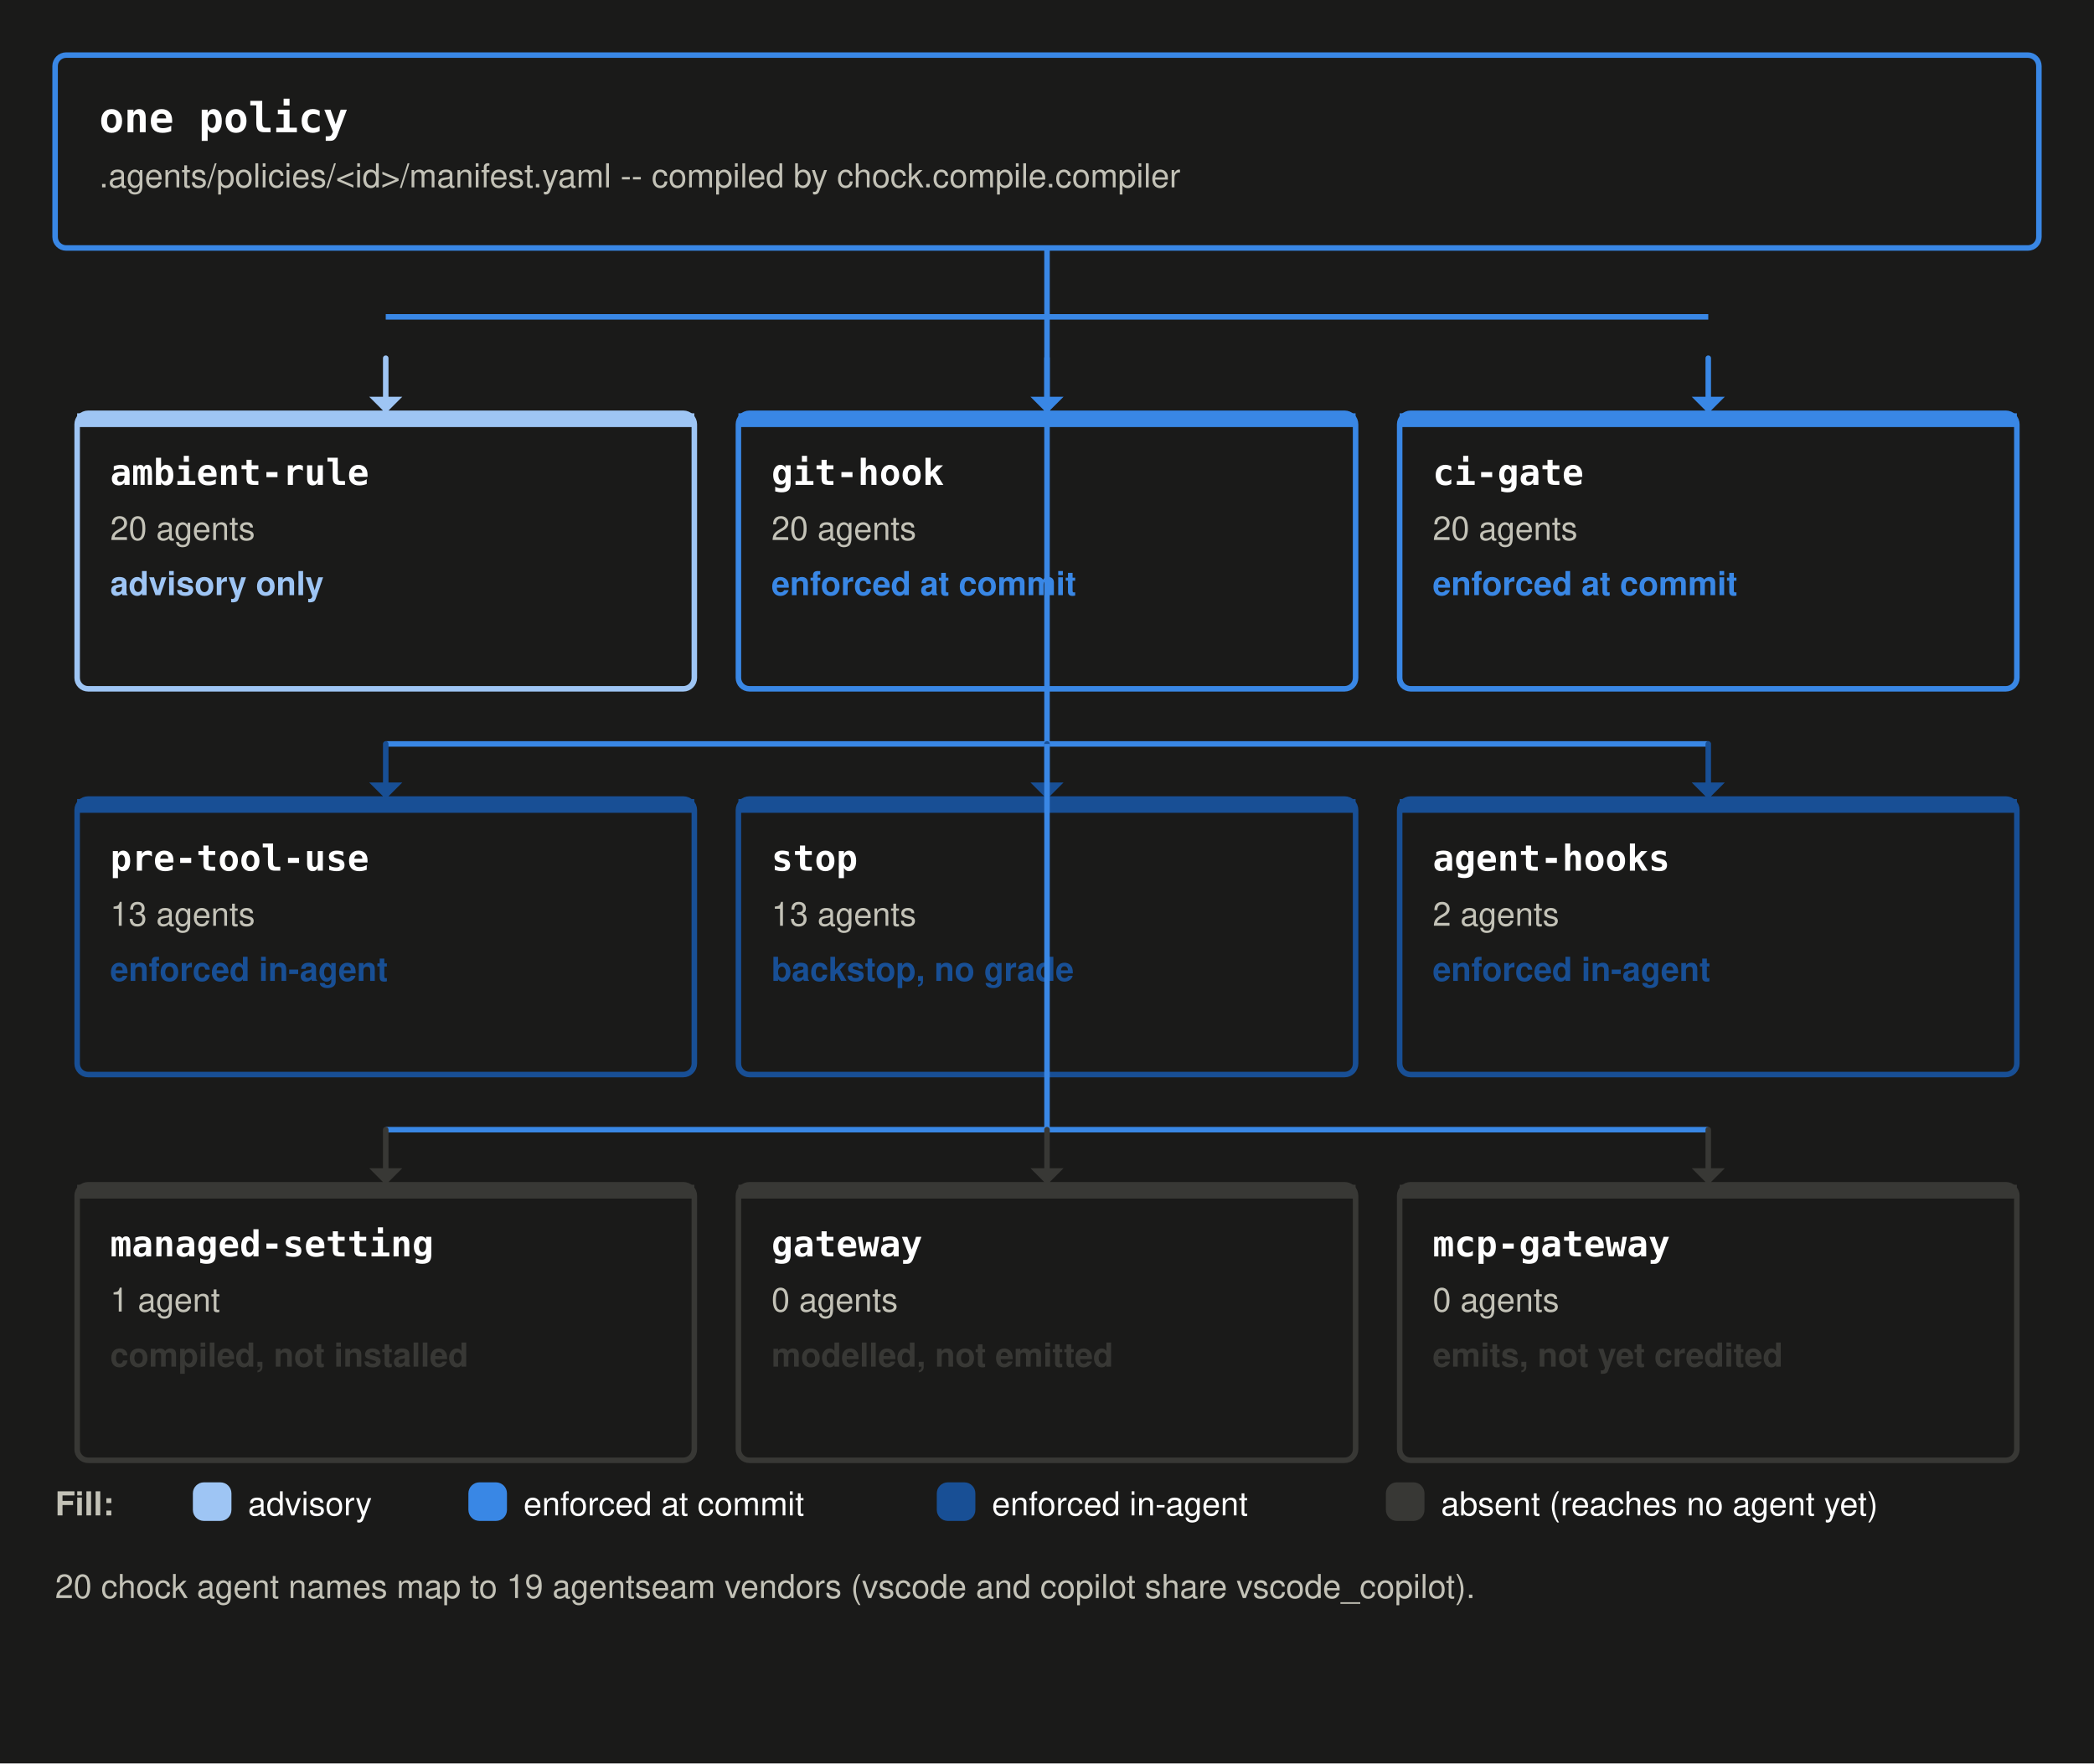
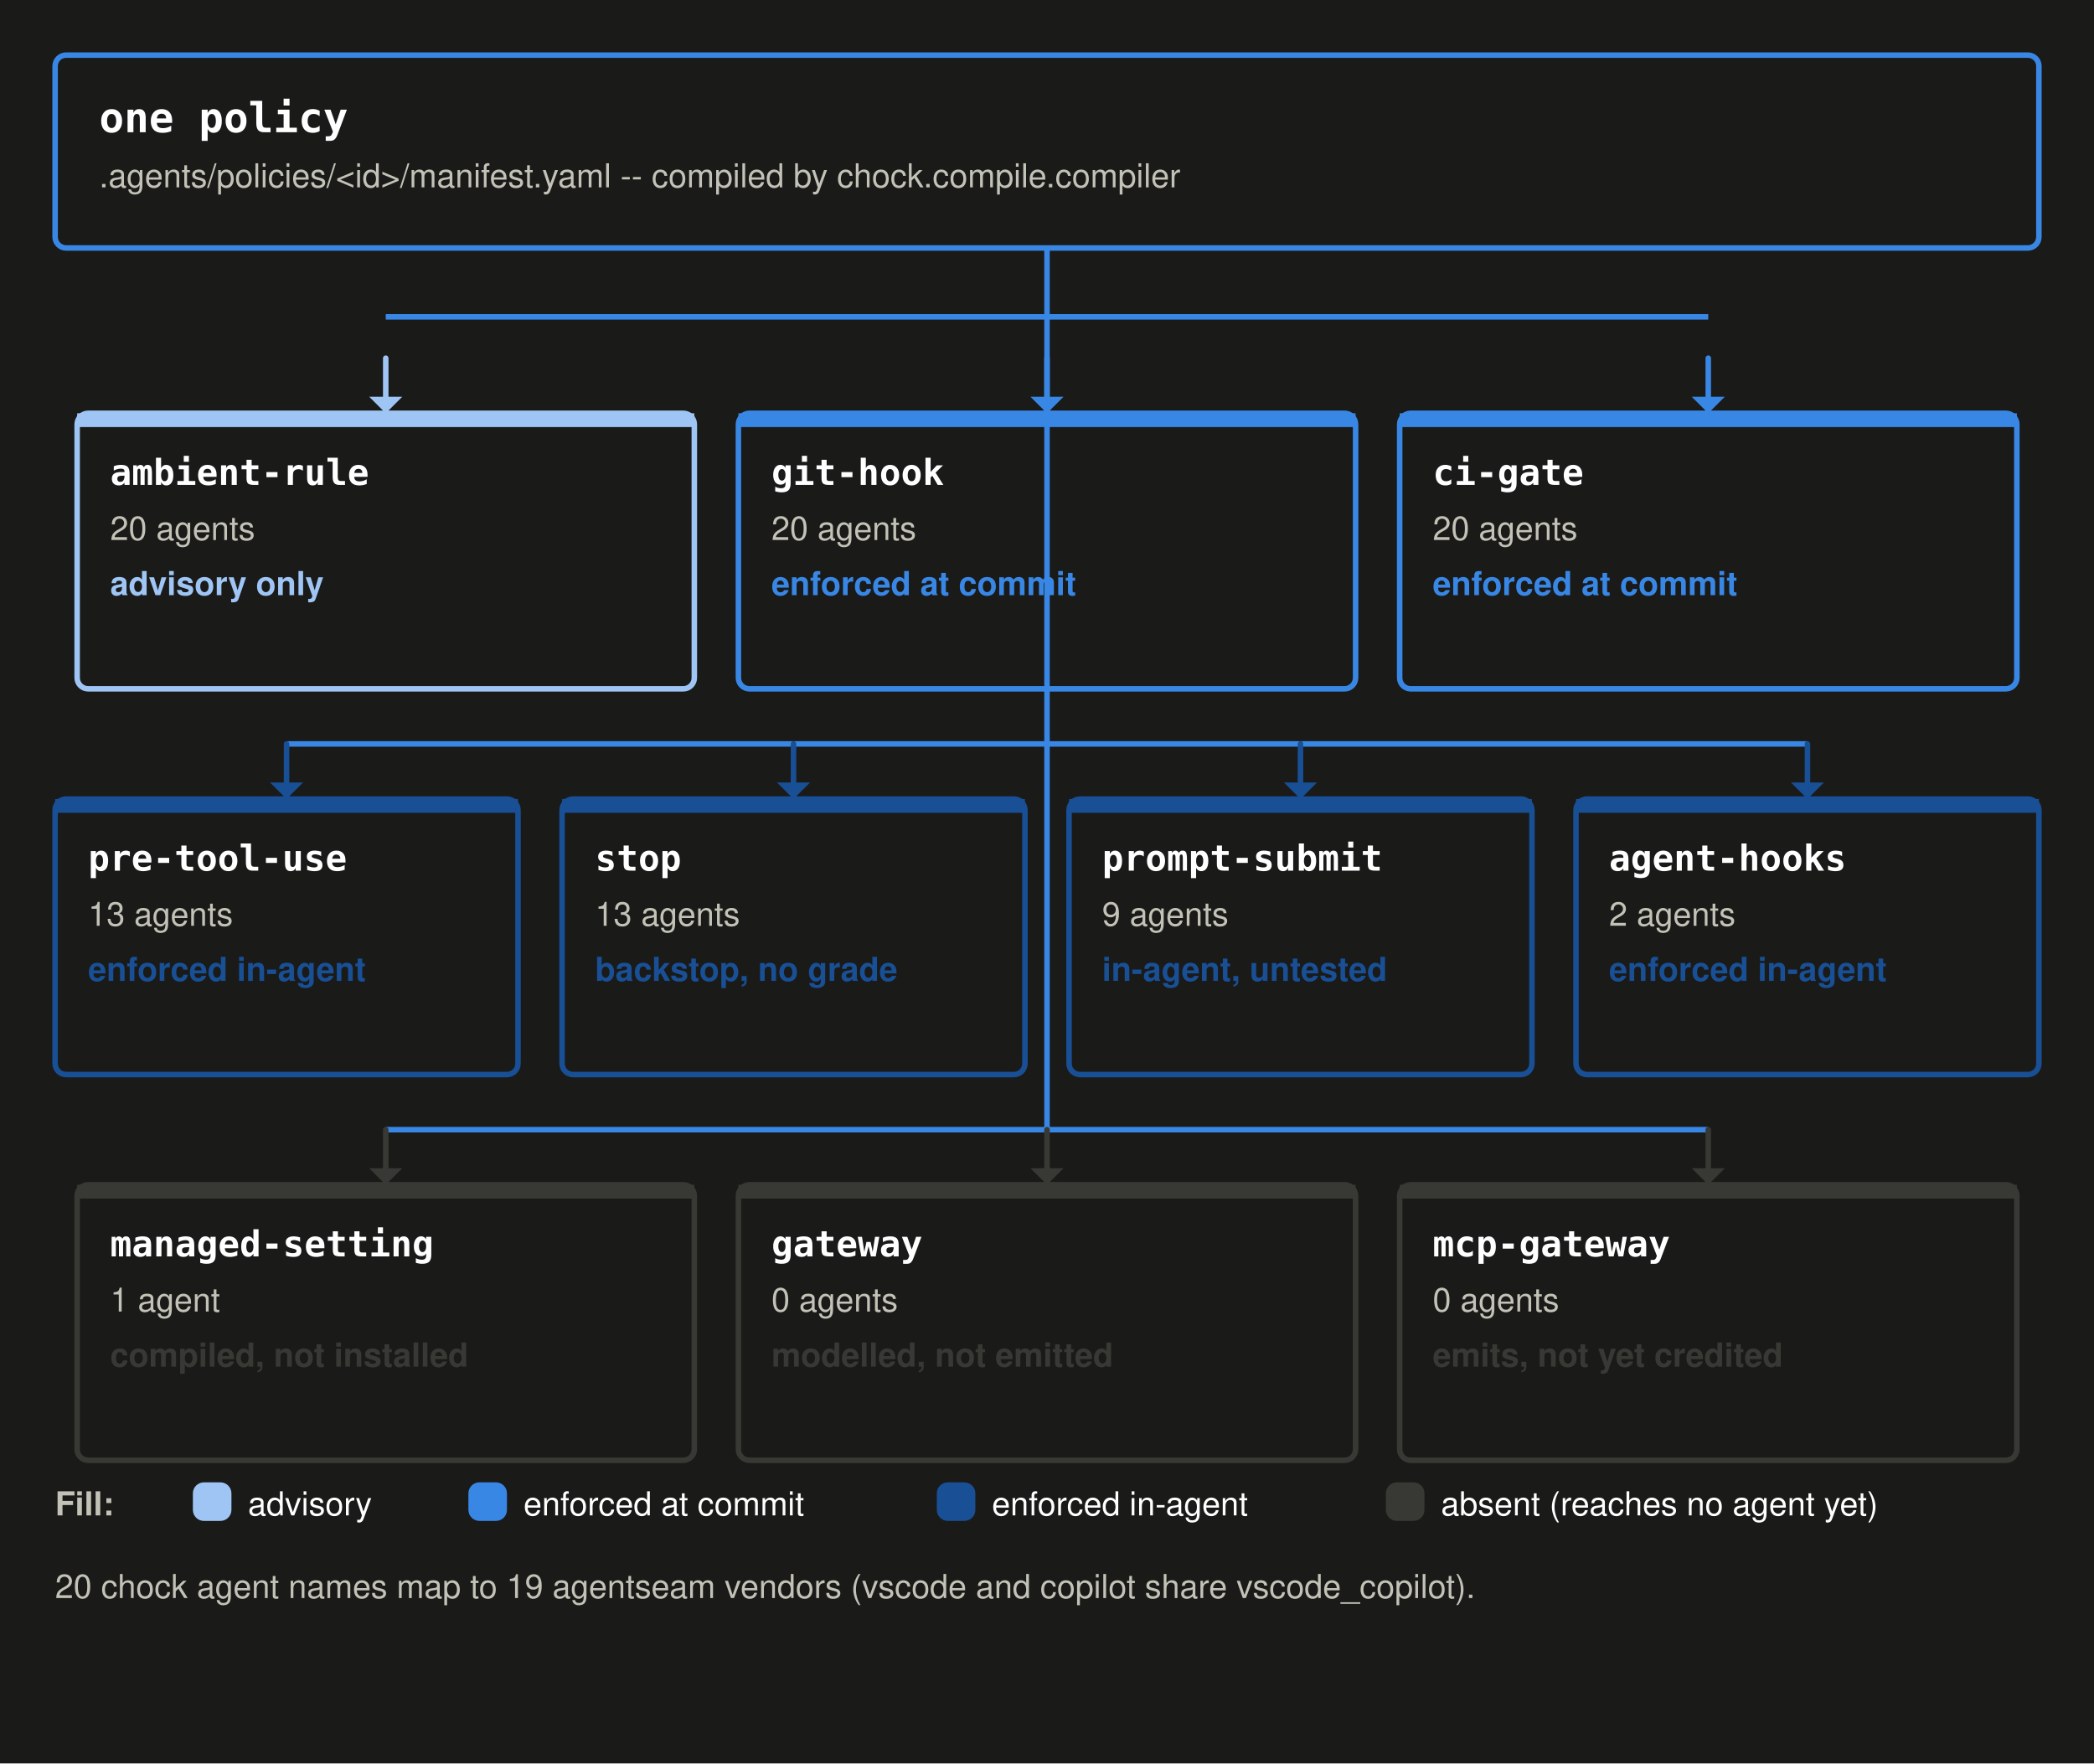
<svg xmlns="http://www.w3.org/2000/svg" width="760" height="640" viewBox="0 0 760 640" role="img" aria-labelledby="t d">
  <rect width="760" height="640" fill="#1a1a19" />
  <rect x="20" y="20" width="720" height="70" rx="4" fill="#1a1a19" stroke="#3987e5" stroke-width="2" />
  <text x="36" y="48" font-family="ui-monospace, SFMono-Regular, 'SF Mono', Menlo, Consolas, monospace" font-size="15" font-weight="600" fill="#ffffff" text-anchor="start">one policy</text>
  <text x="36" y="68" font-family="-apple-system, BlinkMacSystemFont, 'Segoe UI', Helvetica, Arial, sans-serif" font-size="12" font-weight="400" fill="#c3c2b7" text-anchor="start">.agents/policies/&lt;id&gt;/manifest.yaml -- compiled by chock.compile.compiler</text>
  <line x1="380" y1="90" x2="380" y2="115" stroke="#3987e5" stroke-width="2" />
  <line x1="140" y1="115" x2="620" y2="115" stroke="#3987e5" stroke-width="2" />
  <rect x="28" y="150" width="224" height="100" rx="4" fill="#1a1a19" stroke="#9ec5f4" stroke-width="2" />
  <rect x="28" y="150" width="224" height="5" rx="0" fill="#9ec5f4" />
  <text x="40" y="176" font-family="ui-monospace, SFMono-Regular, 'SF Mono', Menlo, Consolas, monospace" font-size="13" font-weight="600" fill="#ffffff" text-anchor="start">ambient-rule</text>
  <text x="40" y="196" font-family="-apple-system, BlinkMacSystemFont, 'Segoe UI', Helvetica, Arial, sans-serif" font-size="12" font-weight="400" fill="#c3c2b7" text-anchor="start">20 agents</text>
  <text x="40" y="216" font-family="-apple-system, BlinkMacSystemFont, 'Segoe UI', Helvetica, Arial, sans-serif" font-size="12" font-weight="600" fill="#9ec5f4" text-anchor="start">advisory only</text>
  <line x1="140" y1="130" x2="140" y2="150" stroke="#9ec5f4" stroke-width="2" stroke-linecap="round" />
  <polygon points="140,150 134,144 146,144" fill="#9ec5f4" />
  <rect x="268" y="150" width="224" height="100" rx="4" fill="#1a1a19" stroke="#3987e5" stroke-width="2" />
  <rect x="268" y="150" width="224" height="5" rx="0" fill="#3987e5" />
  <text x="280" y="176" font-family="ui-monospace, SFMono-Regular, 'SF Mono', Menlo, Consolas, monospace" font-size="13" font-weight="600" fill="#ffffff" text-anchor="start">git-hook</text>
  <text x="280" y="196" font-family="-apple-system, BlinkMacSystemFont, 'Segoe UI', Helvetica, Arial, sans-serif" font-size="12" font-weight="400" fill="#c3c2b7" text-anchor="start">20 agents</text>
  <text x="280" y="216" font-family="-apple-system, BlinkMacSystemFont, 'Segoe UI', Helvetica, Arial, sans-serif" font-size="12" font-weight="600" fill="#3987e5" text-anchor="start">enforced at commit</text>
  <line x1="380" y1="130" x2="380" y2="150" stroke="#3987e5" stroke-width="2" stroke-linecap="round" />
  <polygon points="380,150 374,144 386,144" fill="#3987e5" />
  <rect x="508" y="150" width="224" height="100" rx="4" fill="#1a1a19" stroke="#3987e5" stroke-width="2" />
  <rect x="508" y="150" width="224" height="5" rx="0" fill="#3987e5" />
  <text x="520" y="176" font-family="ui-monospace, SFMono-Regular, 'SF Mono', Menlo, Consolas, monospace" font-size="13" font-weight="600" fill="#ffffff" text-anchor="start">ci-gate</text>
  <text x="520" y="196" font-family="-apple-system, BlinkMacSystemFont, 'Segoe UI', Helvetica, Arial, sans-serif" font-size="12" font-weight="400" fill="#c3c2b7" text-anchor="start">20 agents</text>
  <text x="520" y="216" font-family="-apple-system, BlinkMacSystemFont, 'Segoe UI', Helvetica, Arial, sans-serif" font-size="12" font-weight="600" fill="#3987e5" text-anchor="start">enforced at commit</text>
  <line x1="620" y1="130" x2="620" y2="150" stroke="#3987e5" stroke-width="2" stroke-linecap="round" />
  <polygon points="620,150 614,144 626,144" fill="#3987e5" />
  <line x1="380" y1="115" x2="380" y2="270" stroke="#3987e5" stroke-width="2" />
-   <line x1="140" y1="270" x2="620" y2="270" stroke="#3987e5" stroke-width="2" />
-   <rect x="28" y="290" width="224" height="100" rx="4" fill="#1a1a19" stroke="#184f95" stroke-width="2" />
-   <rect x="28" y="290" width="224" height="5" rx="0" fill="#184f95" />
-   <text x="40" y="316" font-family="ui-monospace, SFMono-Regular, 'SF Mono', Menlo, Consolas, monospace" font-size="13" font-weight="600" fill="#ffffff" text-anchor="start">pre-tool-use</text>
-   <text x="40" y="336" font-family="-apple-system, BlinkMacSystemFont, 'Segoe UI', Helvetica, Arial, sans-serif" font-size="12" font-weight="400" fill="#c3c2b7" text-anchor="start">13 agents</text>
-   <text x="40" y="356" font-family="-apple-system, BlinkMacSystemFont, 'Segoe UI', Helvetica, Arial, sans-serif" font-size="12" font-weight="600" fill="#184f95" text-anchor="start">enforced in-agent</text>
-   <line x1="140" y1="270" x2="140" y2="290" stroke="#184f95" stroke-width="2" stroke-linecap="round" />
-   <polygon points="140,290 134,284 146,284" fill="#184f95" />
-   <rect x="268" y="290" width="224" height="100" rx="4" fill="#1a1a19" stroke="#184f95" stroke-width="2" />
-   <rect x="268" y="290" width="224" height="5" rx="0" fill="#184f95" />
-   <text x="280" y="316" font-family="ui-monospace, SFMono-Regular, 'SF Mono', Menlo, Consolas, monospace" font-size="13" font-weight="600" fill="#ffffff" text-anchor="start">stop</text>
-   <text x="280" y="336" font-family="-apple-system, BlinkMacSystemFont, 'Segoe UI', Helvetica, Arial, sans-serif" font-size="12" font-weight="400" fill="#c3c2b7" text-anchor="start">13 agents</text>
-   <text x="280" y="356" font-family="-apple-system, BlinkMacSystemFont, 'Segoe UI', Helvetica, Arial, sans-serif" font-size="12" font-weight="600" fill="#184f95" text-anchor="start">backstop, no grade</text>
-   <line x1="380" y1="270" x2="380" y2="290" stroke="#184f95" stroke-width="2" stroke-linecap="round" />
-   <polygon points="380,290 374,284 386,284" fill="#184f95" />
-   <rect x="508" y="290" width="224" height="100" rx="4" fill="#1a1a19" stroke="#184f95" stroke-width="2" />
-   <rect x="508" y="290" width="224" height="5" rx="0" fill="#184f95" />
-   <text x="520" y="316" font-family="ui-monospace, SFMono-Regular, 'SF Mono', Menlo, Consolas, monospace" font-size="13" font-weight="600" fill="#ffffff" text-anchor="start">agent-hooks</text>
-   <text x="520" y="336" font-family="-apple-system, BlinkMacSystemFont, 'Segoe UI', Helvetica, Arial, sans-serif" font-size="12" font-weight="400" fill="#c3c2b7" text-anchor="start">2 agents</text>
-   <text x="520" y="356" font-family="-apple-system, BlinkMacSystemFont, 'Segoe UI', Helvetica, Arial, sans-serif" font-size="12" font-weight="600" fill="#184f95" text-anchor="start">enforced in-agent</text>
-   <line x1="620" y1="270" x2="620" y2="290" stroke="#184f95" stroke-width="2" stroke-linecap="round" />
-   <polygon points="620,290 614,284 626,284" fill="#184f95" />
+   <line x1="104" y1="270" x2="656" y2="270" stroke="#3987e5" stroke-width="2" />
+   <rect x="20" y="290" width="168" height="100" rx="4" fill="#1a1a19" stroke="#184f95" stroke-width="2" />
+   <rect x="20" y="290" width="168" height="5" rx="0" fill="#184f95" />
+   <text x="32" y="316" font-family="ui-monospace, SFMono-Regular, 'SF Mono', Menlo, Consolas, monospace" font-size="13" font-weight="600" fill="#ffffff" text-anchor="start">pre-tool-use</text>
+   <text x="32" y="336" font-family="-apple-system, BlinkMacSystemFont, 'Segoe UI', Helvetica, Arial, sans-serif" font-size="12" font-weight="400" fill="#c3c2b7" text-anchor="start">13 agents</text>
+   <text x="32" y="356" font-family="-apple-system, BlinkMacSystemFont, 'Segoe UI', Helvetica, Arial, sans-serif" font-size="12" font-weight="600" fill="#184f95" text-anchor="start">enforced in-agent</text>
+   <line x1="104" y1="270" x2="104" y2="290" stroke="#184f95" stroke-width="2" stroke-linecap="round" />
+   <polygon points="104,290 98,284 110,284" fill="#184f95" />
+   <rect x="204" y="290" width="168" height="100" rx="4" fill="#1a1a19" stroke="#184f95" stroke-width="2" />
+   <rect x="204" y="290" width="168" height="5" rx="0" fill="#184f95" />
+   <text x="216" y="316" font-family="ui-monospace, SFMono-Regular, 'SF Mono', Menlo, Consolas, monospace" font-size="13" font-weight="600" fill="#ffffff" text-anchor="start">stop</text>
+   <text x="216" y="336" font-family="-apple-system, BlinkMacSystemFont, 'Segoe UI', Helvetica, Arial, sans-serif" font-size="12" font-weight="400" fill="#c3c2b7" text-anchor="start">13 agents</text>
+   <text x="216" y="356" font-family="-apple-system, BlinkMacSystemFont, 'Segoe UI', Helvetica, Arial, sans-serif" font-size="12" font-weight="600" fill="#184f95" text-anchor="start">backstop, no grade</text>
+   <line x1="288" y1="270" x2="288" y2="290" stroke="#184f95" stroke-width="2" stroke-linecap="round" />
+   <polygon points="288,290 282,284 294,284" fill="#184f95" />
+   <rect x="388" y="290" width="168" height="100" rx="4" fill="#1a1a19" stroke="#184f95" stroke-width="2" />
+   <rect x="388" y="290" width="168" height="5" rx="0" fill="#184f95" />
+   <text x="400" y="316" font-family="ui-monospace, SFMono-Regular, 'SF Mono', Menlo, Consolas, monospace" font-size="13" font-weight="600" fill="#ffffff" text-anchor="start">prompt-submit</text>
+   <text x="400" y="336" font-family="-apple-system, BlinkMacSystemFont, 'Segoe UI', Helvetica, Arial, sans-serif" font-size="12" font-weight="400" fill="#c3c2b7" text-anchor="start">9 agents</text>
+   <text x="400" y="356" font-family="-apple-system, BlinkMacSystemFont, 'Segoe UI', Helvetica, Arial, sans-serif" font-size="12" font-weight="600" fill="#184f95" text-anchor="start">in-agent, untested</text>
+   <line x1="472" y1="270" x2="472" y2="290" stroke="#184f95" stroke-width="2" stroke-linecap="round" />
+   <polygon points="472,290 466,284 478,284" fill="#184f95" />
+   <rect x="572" y="290" width="168" height="100" rx="4" fill="#1a1a19" stroke="#184f95" stroke-width="2" />
+   <rect x="572" y="290" width="168" height="5" rx="0" fill="#184f95" />
+   <text x="584" y="316" font-family="ui-monospace, SFMono-Regular, 'SF Mono', Menlo, Consolas, monospace" font-size="13" font-weight="600" fill="#ffffff" text-anchor="start">agent-hooks</text>
+   <text x="584" y="336" font-family="-apple-system, BlinkMacSystemFont, 'Segoe UI', Helvetica, Arial, sans-serif" font-size="12" font-weight="400" fill="#c3c2b7" text-anchor="start">2 agents</text>
+   <text x="584" y="356" font-family="-apple-system, BlinkMacSystemFont, 'Segoe UI', Helvetica, Arial, sans-serif" font-size="12" font-weight="600" fill="#184f95" text-anchor="start">enforced in-agent</text>
+   <line x1="656" y1="270" x2="656" y2="290" stroke="#184f95" stroke-width="2" stroke-linecap="round" />
+   <polygon points="656,290 650,284 662,284" fill="#184f95" />
  <line x1="380" y1="270" x2="380" y2="410" stroke="#3987e5" stroke-width="2" />
  <line x1="140" y1="410" x2="620" y2="410" stroke="#3987e5" stroke-width="2" />
  <rect x="28" y="430" width="224" height="100" rx="4" fill="#1a1a19" stroke="#383835" stroke-width="2" />
  <rect x="28" y="430" width="224" height="5" rx="0" fill="#383835" />
  <text x="40" y="456" font-family="ui-monospace, SFMono-Regular, 'SF Mono', Menlo, Consolas, monospace" font-size="13" font-weight="600" fill="#ffffff" text-anchor="start">managed-setting</text>
  <text x="40" y="476" font-family="-apple-system, BlinkMacSystemFont, 'Segoe UI', Helvetica, Arial, sans-serif" font-size="12" font-weight="400" fill="#c3c2b7" text-anchor="start">1 agent</text>
  <text x="40" y="496" font-family="-apple-system, BlinkMacSystemFont, 'Segoe UI', Helvetica, Arial, sans-serif" font-size="12" font-weight="600" fill="#383835" text-anchor="start">compiled, not installed</text>
  <line x1="140" y1="410" x2="140" y2="430" stroke="#383835" stroke-width="2" stroke-linecap="round" />
  <polygon points="140,430 134,424 146,424" fill="#383835" />
  <rect x="268" y="430" width="224" height="100" rx="4" fill="#1a1a19" stroke="#383835" stroke-width="2" />
  <rect x="268" y="430" width="224" height="5" rx="0" fill="#383835" />
  <text x="280" y="456" font-family="ui-monospace, SFMono-Regular, 'SF Mono', Menlo, Consolas, monospace" font-size="13" font-weight="600" fill="#ffffff" text-anchor="start">gateway</text>
  <text x="280" y="476" font-family="-apple-system, BlinkMacSystemFont, 'Segoe UI', Helvetica, Arial, sans-serif" font-size="12" font-weight="400" fill="#c3c2b7" text-anchor="start">0 agents</text>
  <text x="280" y="496" font-family="-apple-system, BlinkMacSystemFont, 'Segoe UI', Helvetica, Arial, sans-serif" font-size="12" font-weight="600" fill="#383835" text-anchor="start">modelled, not emitted</text>
  <line x1="380" y1="410" x2="380" y2="430" stroke="#383835" stroke-width="2" stroke-linecap="round" />
  <polygon points="380,430 374,424 386,424" fill="#383835" />
  <rect x="508" y="430" width="224" height="100" rx="4" fill="#1a1a19" stroke="#383835" stroke-width="2" />
  <rect x="508" y="430" width="224" height="5" rx="0" fill="#383835" />
  <text x="520" y="456" font-family="ui-monospace, SFMono-Regular, 'SF Mono', Menlo, Consolas, monospace" font-size="13" font-weight="600" fill="#ffffff" text-anchor="start">mcp-gateway</text>
  <text x="520" y="476" font-family="-apple-system, BlinkMacSystemFont, 'Segoe UI', Helvetica, Arial, sans-serif" font-size="12" font-weight="400" fill="#c3c2b7" text-anchor="start">0 agents</text>
  <text x="520" y="496" font-family="-apple-system, BlinkMacSystemFont, 'Segoe UI', Helvetica, Arial, sans-serif" font-size="12" font-weight="600" fill="#383835" text-anchor="start">emits, not yet credited</text>
  <line x1="620" y1="410" x2="620" y2="430" stroke="#383835" stroke-width="2" stroke-linecap="round" />
  <polygon points="620,430 614,424 626,424" fill="#383835" />
  <text x="20" y="550" font-family="-apple-system, BlinkMacSystemFont, 'Segoe UI', Helvetica, Arial, sans-serif" font-size="12" font-weight="600" fill="#c3c2b7" text-anchor="start">Fill:</text>
  <rect x="70" y="538" width="14" height="14" rx="4" fill="#9ec5f4" />
  <text x="90" y="550" font-family="-apple-system, BlinkMacSystemFont, 'Segoe UI', Helvetica, Arial, sans-serif" font-size="12" font-weight="400" fill="#ffffff" text-anchor="start">advisory</text>
  <rect x="170" y="538" width="14" height="14" rx="4" fill="#3987e5" />
  <text x="190" y="550" font-family="-apple-system, BlinkMacSystemFont, 'Segoe UI', Helvetica, Arial, sans-serif" font-size="12" font-weight="400" fill="#ffffff" text-anchor="start">enforced at commit</text>
  <rect x="340" y="538" width="14" height="14" rx="4" fill="#184f95" />
  <text x="360" y="550" font-family="-apple-system, BlinkMacSystemFont, 'Segoe UI', Helvetica, Arial, sans-serif" font-size="12" font-weight="400" fill="#ffffff" text-anchor="start">enforced in-agent</text>
  <rect x="503" y="538" width="14" height="14" rx="4" fill="#383835" />
  <text x="523" y="550" font-family="-apple-system, BlinkMacSystemFont, 'Segoe UI', Helvetica, Arial, sans-serif" font-size="12" font-weight="400" fill="#ffffff" text-anchor="start">absent (reaches no agent yet)</text>
  <text x="20" y="580" font-family="-apple-system, BlinkMacSystemFont, 'Segoe UI', Helvetica, Arial, sans-serif" font-size="12" font-weight="400" fill="#c3c2b7" text-anchor="start">20 chock agent names map to 19 agentseam vendors (vscode and copilot share vscode_copilot).</text>
</svg>
